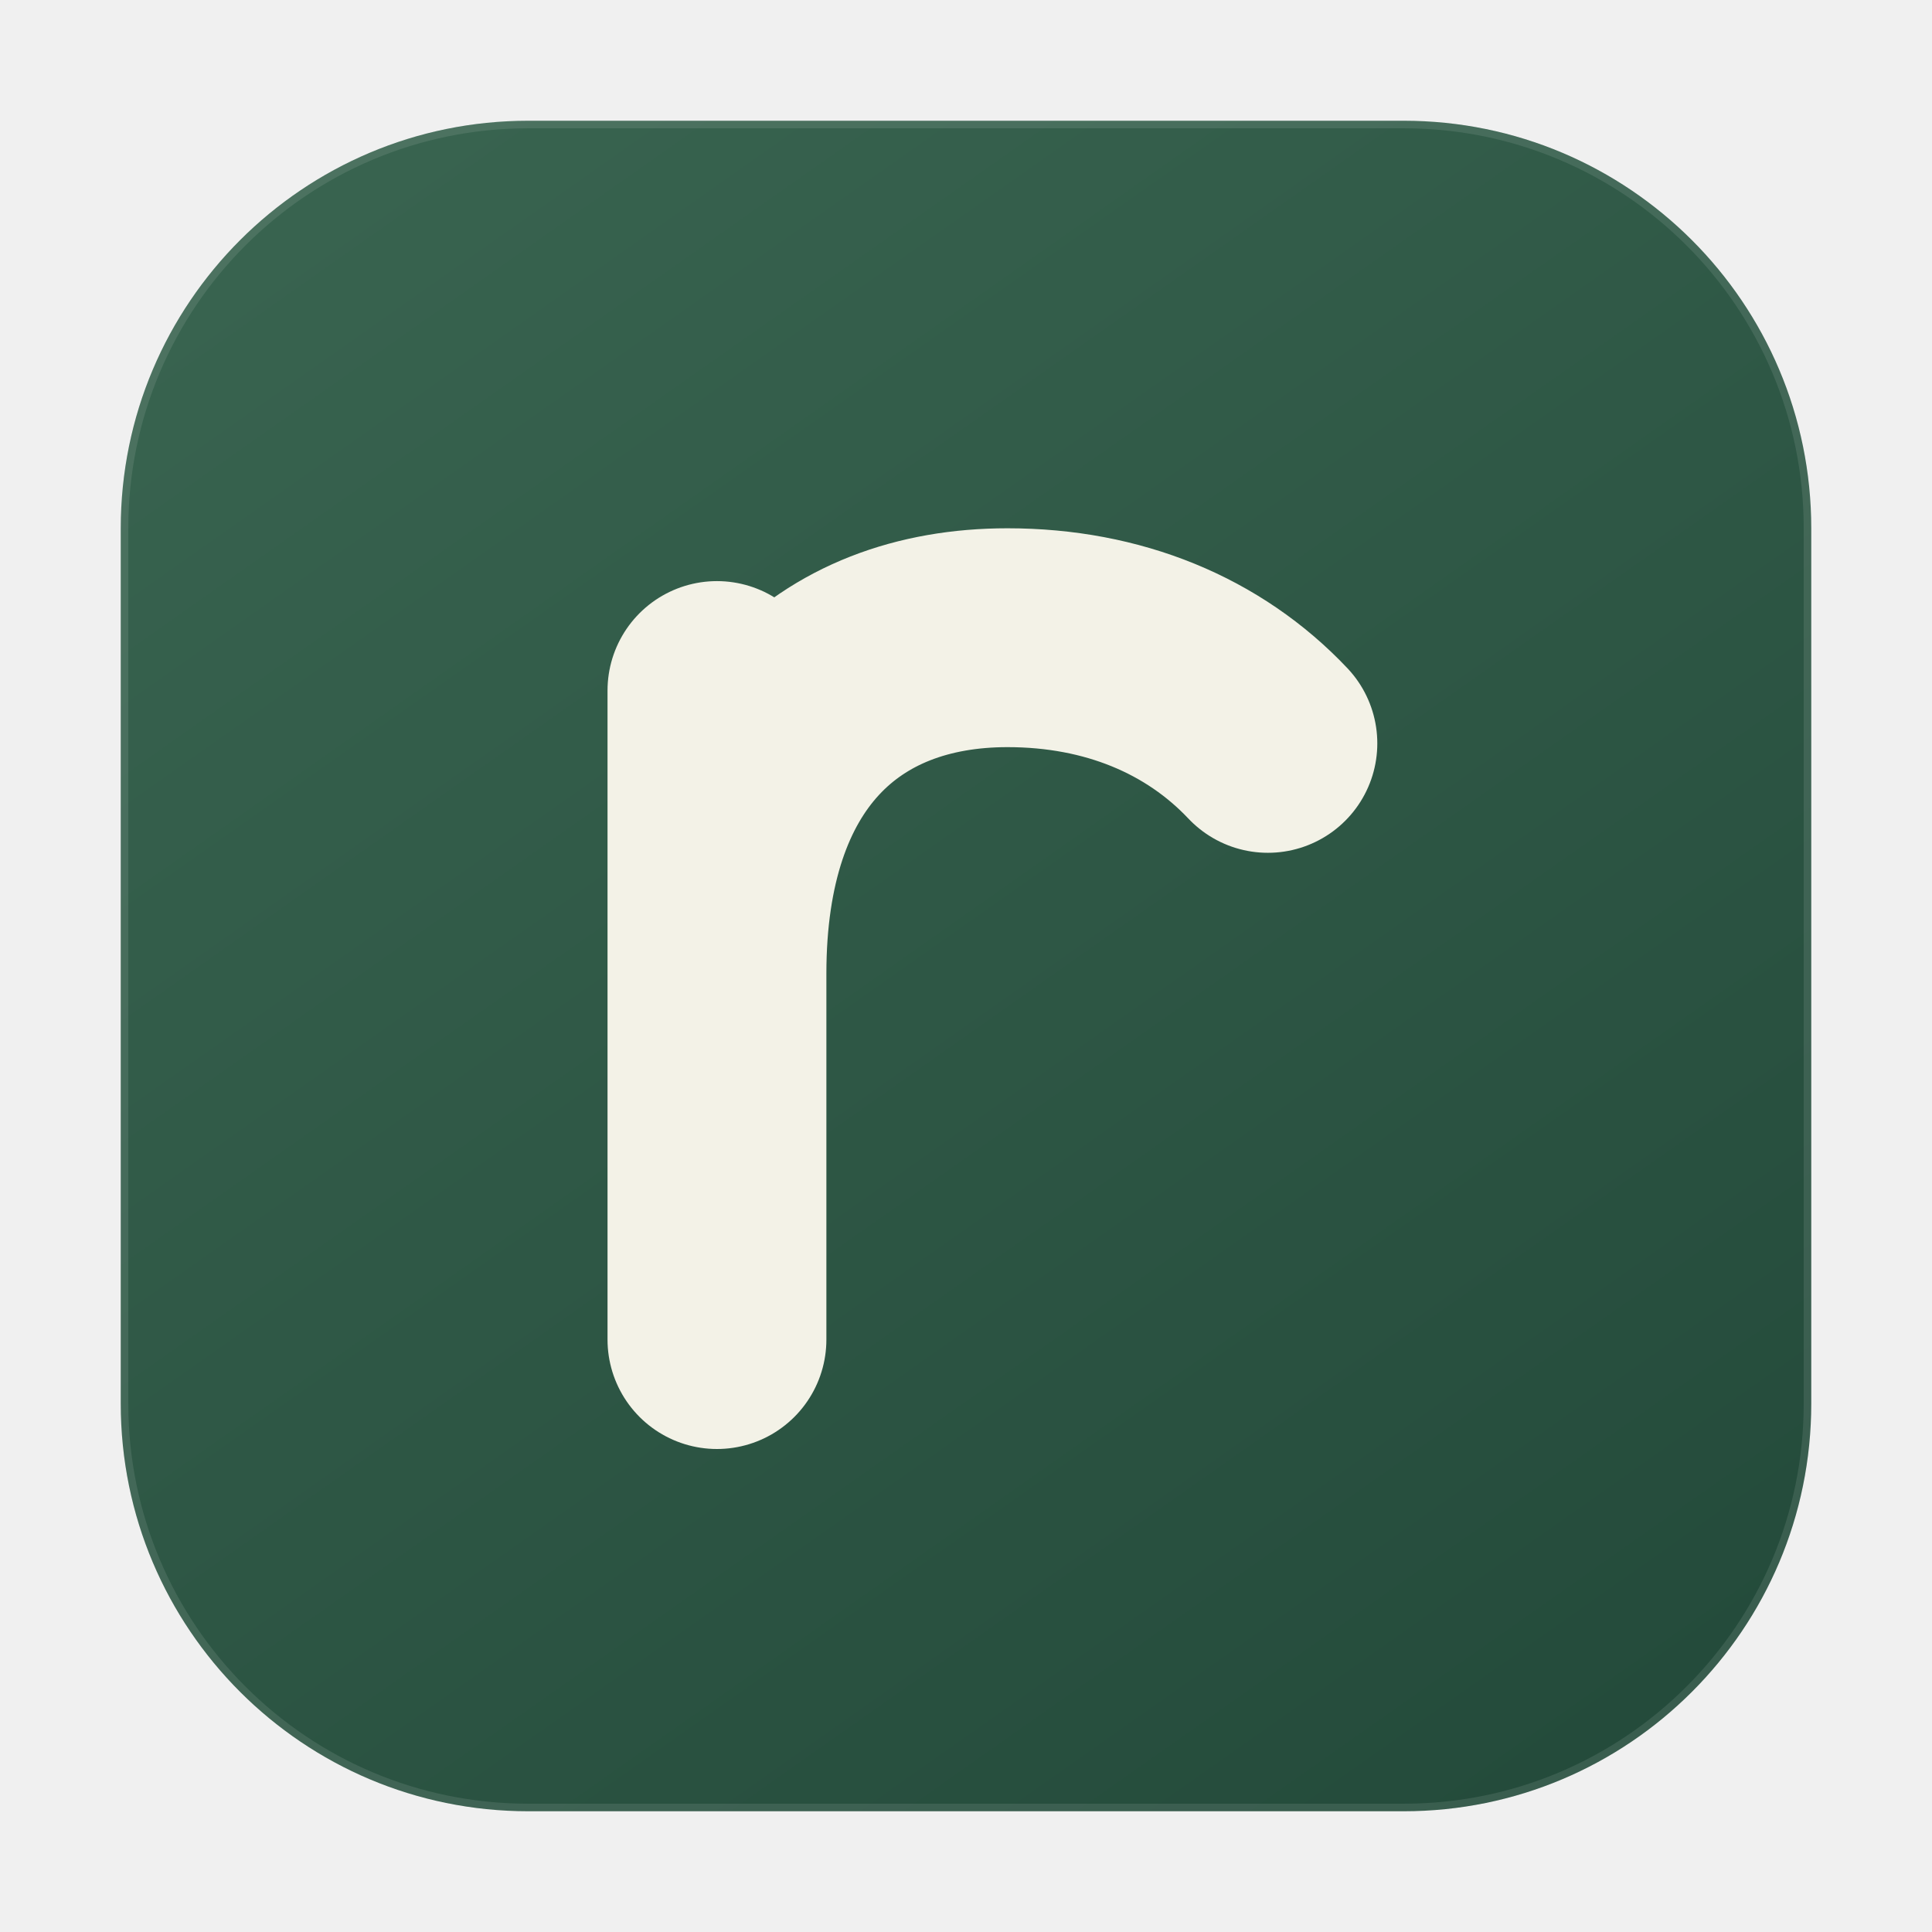
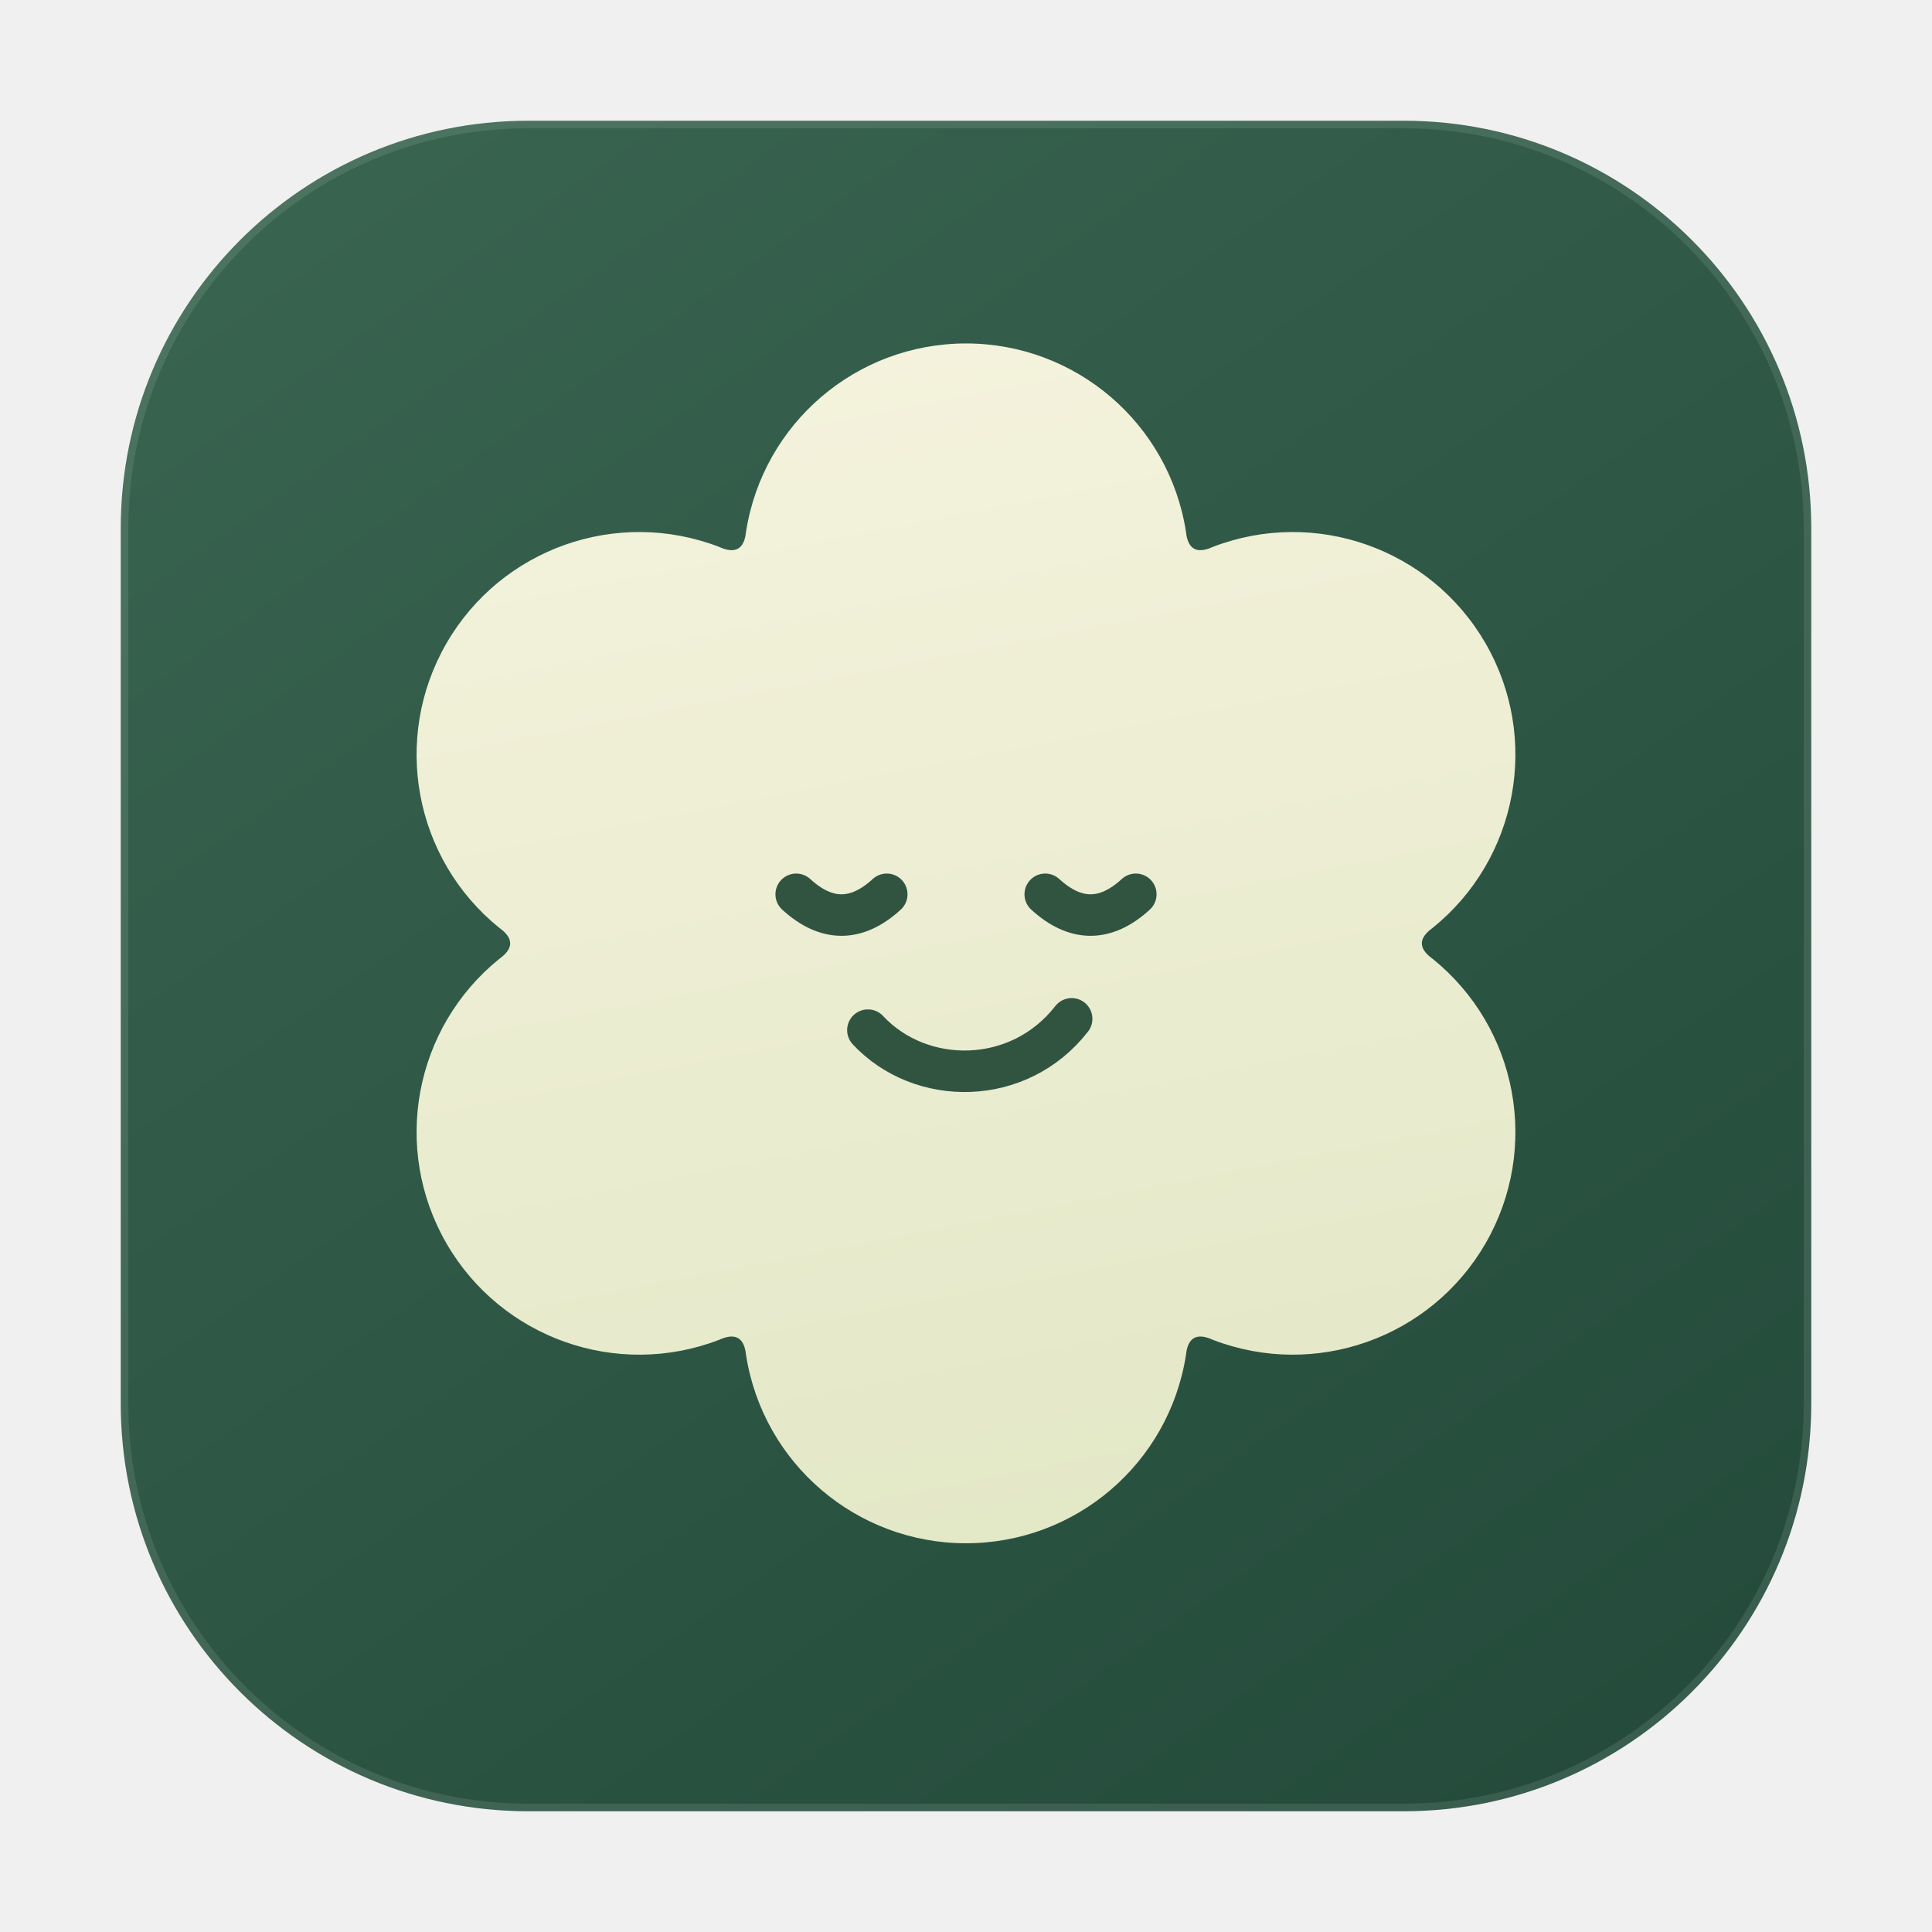
<svg xmlns="http://www.w3.org/2000/svg" width="1024" height="1024" viewBox="0 0 512 512" fill="none">
  <defs>
    <linearGradient id="forest" x1="96" y1="48" x2="400" y2="480" gradientUnits="userSpaceOnUse">
      <stop stop-color="#38634F" />
      <stop offset="1" stop-color="#244B3B" />
    </linearGradient>
+     <linearGradient id="cream" x1="220" y1="96" x2="280" y2="404" gradientUnits="userSpaceOnUse">
+       <stop stop-color="#F4F2DC" />
+       <stop offset="1" stop-color="#E3E8C7" />
+     </linearGradient>
  </defs>
  <rect x="32" y="32" width="448" height="448" rx="108" fill="url(#forest)" />
  <rect x="33" y="33" width="446" height="446" rx="107" stroke="#FFFFFF" stroke-opacity=".1" stroke-width="2" />
-   <path id="repose-r" d="M190 355V183M190 258c0-60 32-89 77-89 28 0 52 10 69 28" stroke="#F3F2E7" stroke-width="58" stroke-linecap="round" stroke-linejoin="round" />
+   <path id="flower" d="M197.72 140.83A59 59 0 0 1 314.28 140.83Q314.96 147.88 321.4 144.94A59 59 0 0 1 379.68 245.89Q373.92 250 379.68 254.11A59 59 0 0 1 321.4 355.06Q314.96 352.12 314.28 359.17A59 59 0 0 1 197.72 359.17Q197.04 352.12 190.6 355.06A59 59 0 0 1 132.32 254.11Q138.08 250 132.32 245.89A59 59 0 0 1 190.6 144.94Q197.04 147.88 197.72 140.83Z" fill="url(#cream)" />
+   <g id="smile" stroke="#315441" stroke-width="11" stroke-linecap="round">
+     <path d="M211 237Q223 248 235 237" />
+     <path d="M277 237Q289 248 301 237" />
+     <path d="M230 273C244 288 270 288 284 270" />
+   </g>
</svg>
